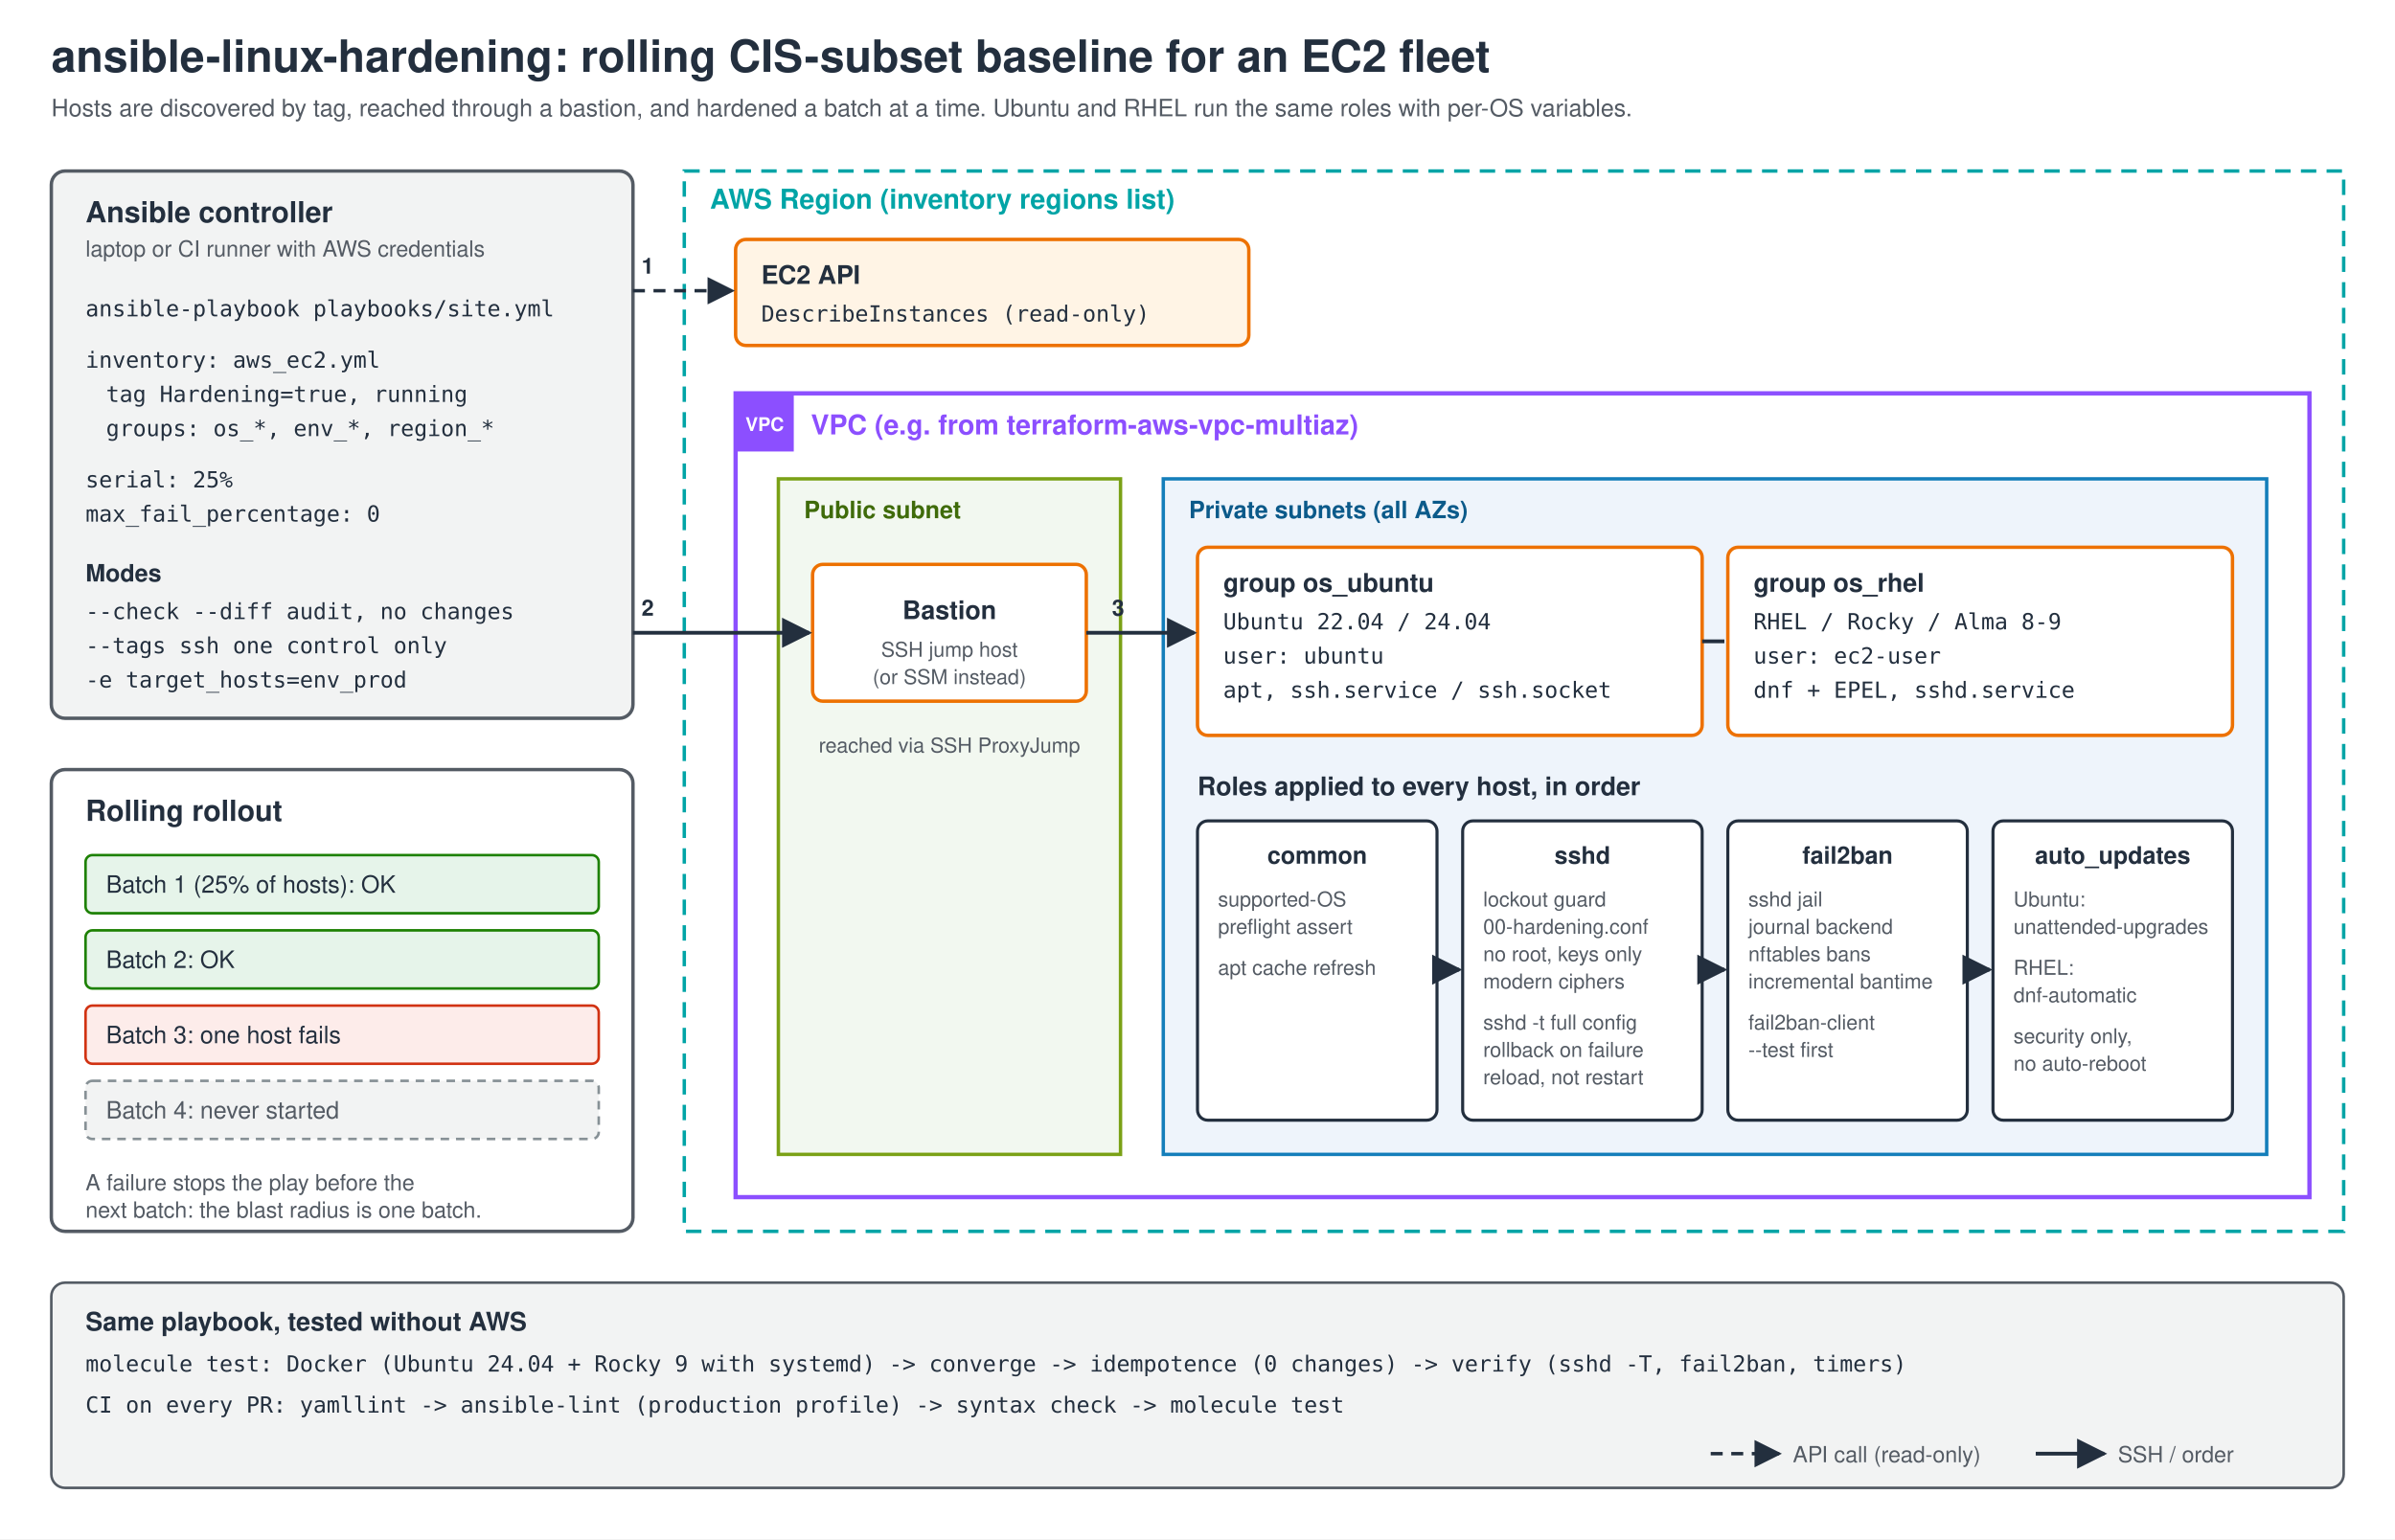
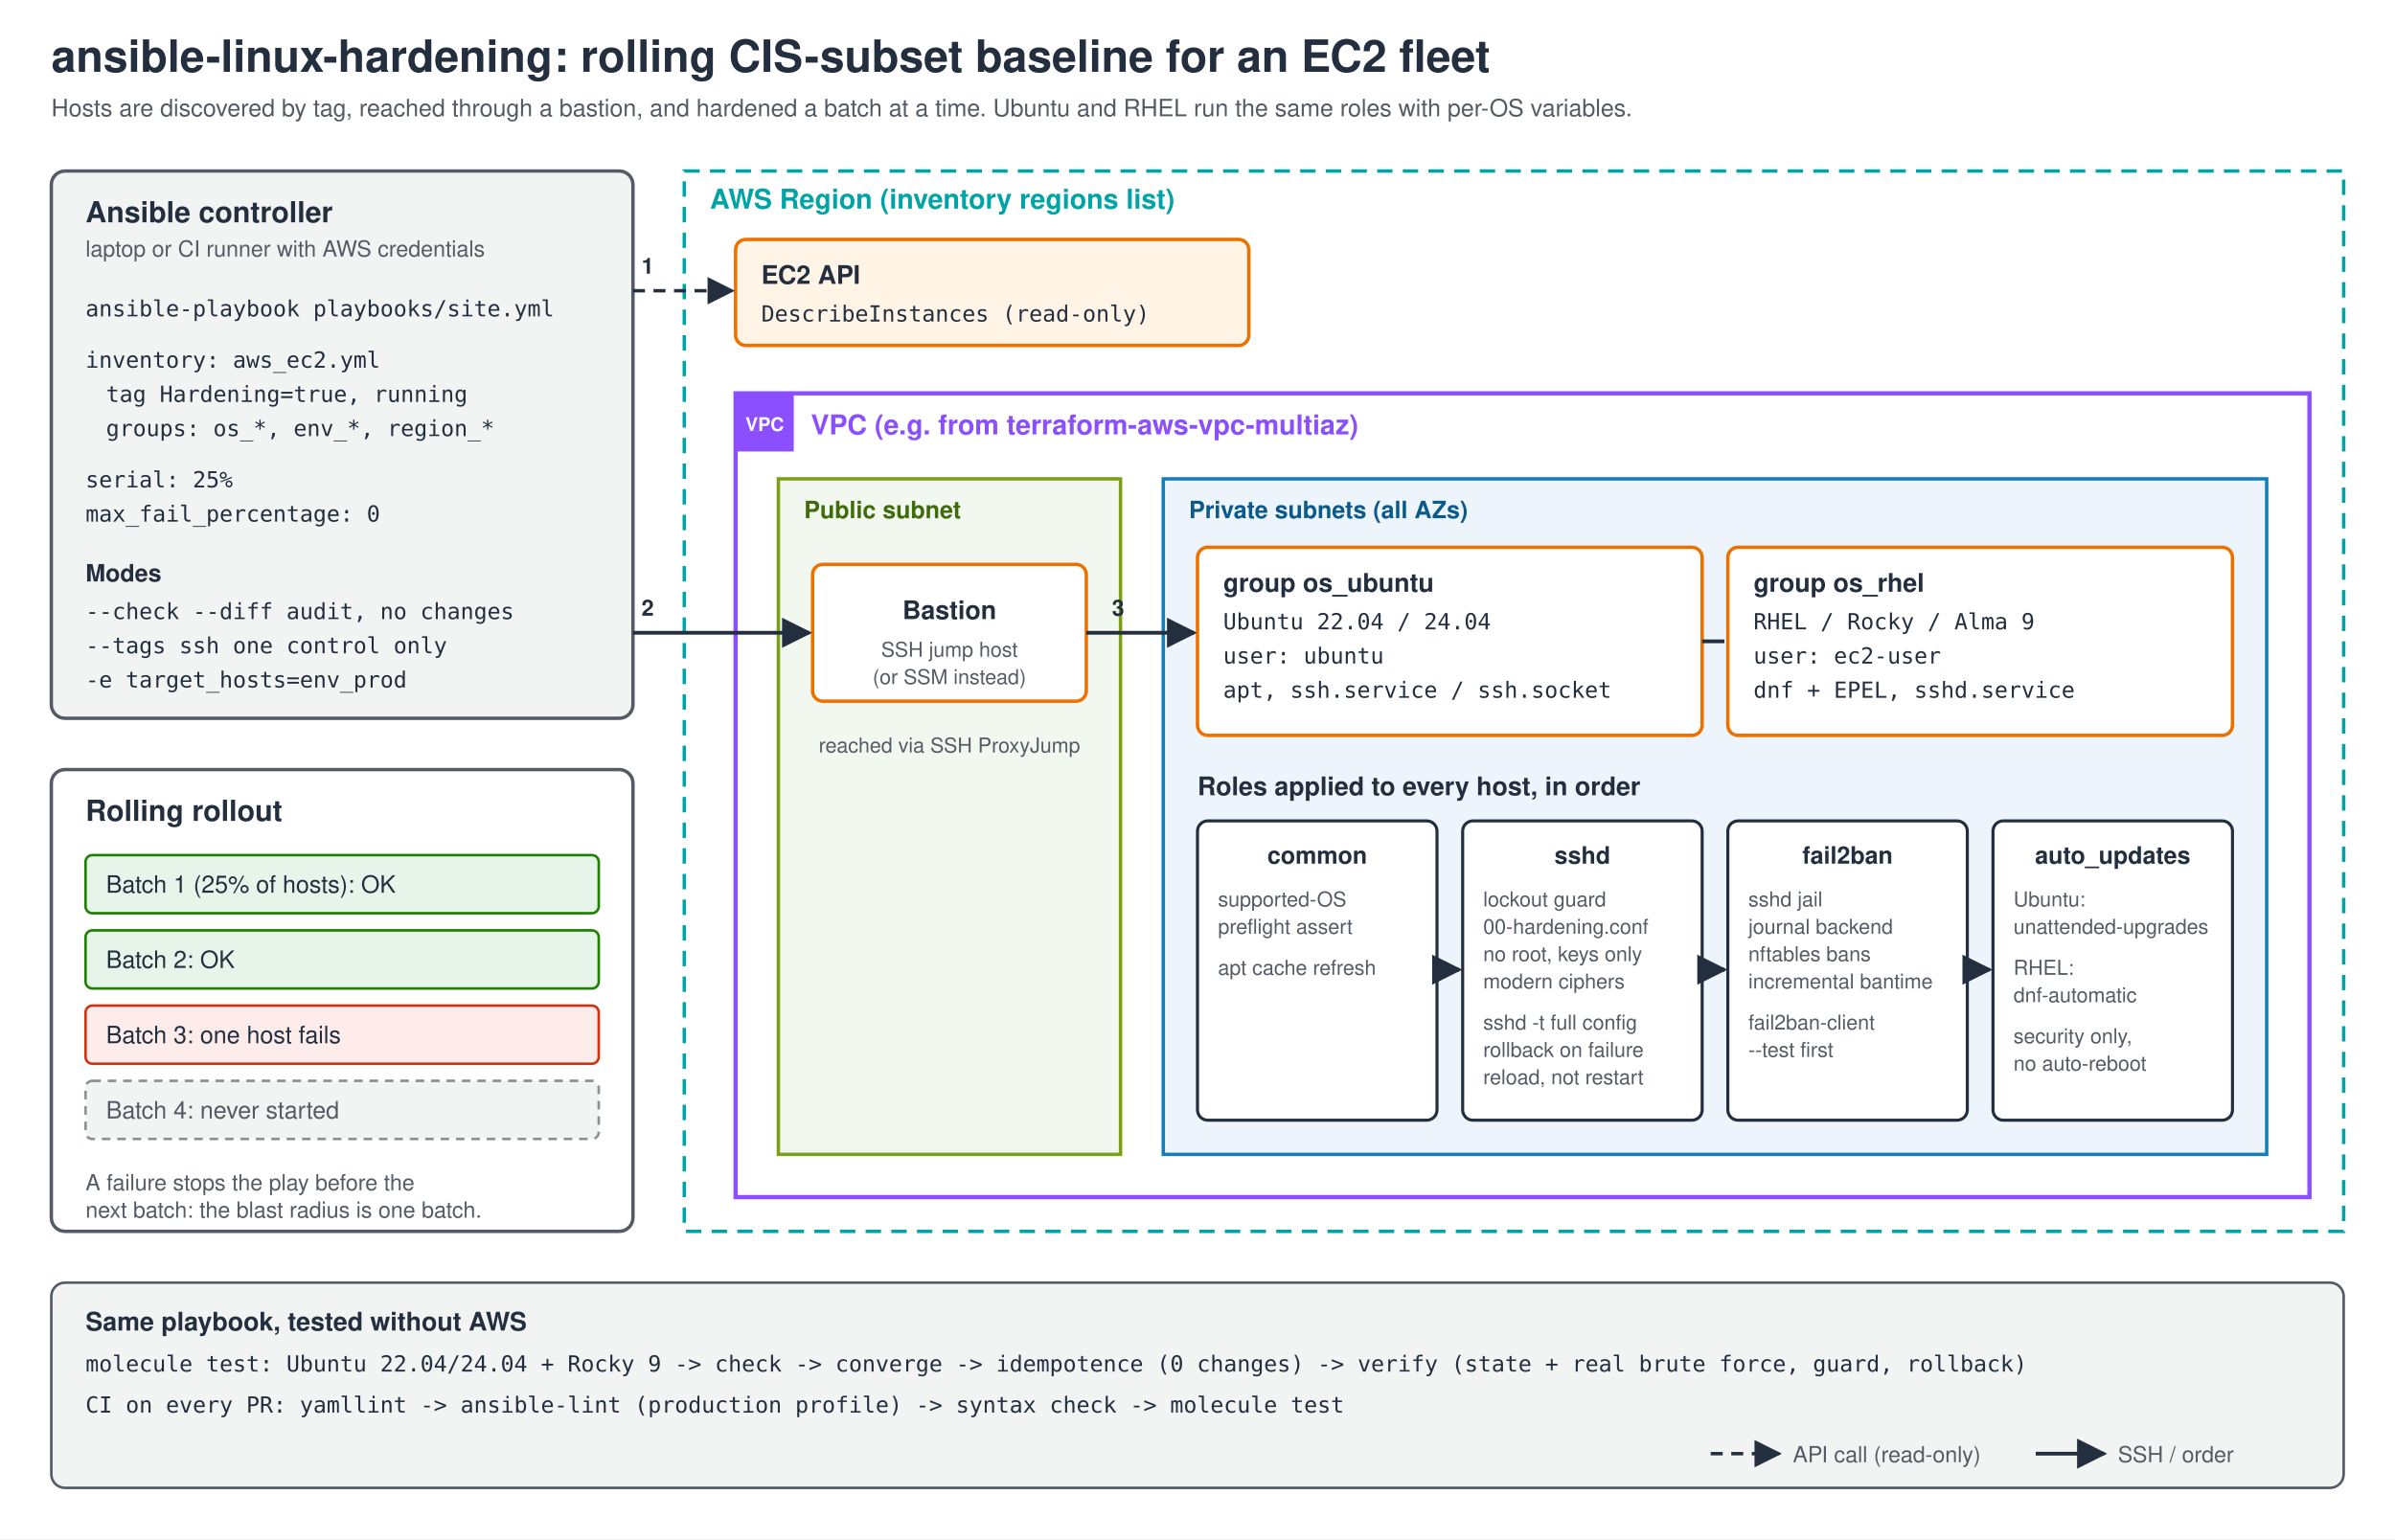
<svg xmlns="http://www.w3.org/2000/svg" viewBox="0 0 1400 900" width="1400" height="900" font-family="-apple-system, 'Segoe UI', Helvetica, Arial, sans-serif">
  <defs>
    <marker id="arrow" viewBox="0 0 10 10" refX="9" refY="5" markerWidth="8" markerHeight="8" orient="auto-start-reverse">
      <path d="M0,0 L10,5 L0,10 z" fill="#232F3E" />
    </marker>
    <style>
      .t  { fill: #232F3E; }
      .mu { fill: #545B64; }
      .mono { font-family: 'SFMono-Regular', Menlo, Consolas, monospace; font-size: 13px; fill: #232F3E; }
      .solid { stroke: #232F3E; stroke-width: 2.2; fill: none; }
      .dash  { stroke: #232F3E; stroke-width: 2; fill: none; stroke-dasharray: 7 5; }
      .step { fill: #232F3E; font-size: 13px; font-weight: 700; }
    </style>
  </defs>
  <rect width="1400" height="900" fill="#FFFFFF" />
  <text x="30" y="42" class="t" font-size="26" font-weight="700">ansible-linux-hardening: rolling CIS-subset baseline for an EC2 fleet</text>
  <text x="30" y="68" class="mu" font-size="14">Hosts are discovered by tag, reached through a bastion, and hardened a batch at a time. Ubuntu and RHEL run the same roles with per-OS variables.</text>
  <rect x="30" y="100" width="340" height="320" rx="8" fill="#F2F3F3" stroke="#545B64" stroke-width="2" />
  <text x="50" y="130" class="t" font-size="17" font-weight="700">Ansible controller</text>
  <text x="50" y="150" class="mu" font-size="13">laptop or CI runner with AWS credentials</text>
  <text x="50" y="185" class="mono">ansible-playbook playbooks/site.yml</text>
  <text x="50" y="215" class="mono">inventory: aws_ec2.yml</text>
  <text x="62" y="235" class="mono">tag Hardening=true, running</text>
  <text x="62" y="255" class="mono">groups: os_*, env_*, region_*</text>
  <text x="50" y="285" class="mono">serial: 25%</text>
  <text x="50" y="305" class="mono">max_fail_percentage: 0</text>
  <text x="50" y="340" class="t" font-size="14" font-weight="700">Modes</text>
  <text x="50" y="362" class="mono">--check --diff  audit, no changes</text>
  <text x="50" y="382" class="mono">--tags ssh      one control only</text>
  <text x="50" y="402" class="mono">-e target_hosts=env_prod</text>
  <rect x="30" y="450" width="340" height="270" rx="8" fill="#FFFFFF" stroke="#545B64" stroke-width="2" />
  <text x="50" y="480" class="t" font-size="17" font-weight="700">Rolling rollout</text>
  <rect x="50" y="500" width="300" height="34" rx="4" fill="#E6F4EA" stroke="#1D8102" stroke-width="1.5" />
  <text x="62" y="522" class="t" font-size="14">Batch 1 (25% of hosts): OK</text>
  <rect x="50" y="544" width="300" height="34" rx="4" fill="#E6F4EA" stroke="#1D8102" stroke-width="1.5" />
  <text x="62" y="566" class="t" font-size="14">Batch 2: OK</text>
  <rect x="50" y="588" width="300" height="34" rx="4" fill="#FDECEA" stroke="#D13212" stroke-width="1.5" />
  <text x="62" y="610" class="t" font-size="14">Batch 3: one host fails</text>
  <rect x="50" y="632" width="300" height="34" rx="4" fill="#F2F3F3" stroke="#879196" stroke-width="1.5" stroke-dasharray="5 4" />
  <text x="62" y="654" class="mu" font-size="14">Batch 4: never started</text>
  <text x="50" y="696" class="mu" font-size="13">A failure stops the play before the</text>
  <text x="50" y="712" class="mu" font-size="13">next batch: the blast radius is one batch.</text>
  <rect x="400" y="100" width="970" height="620" fill="none" stroke="#00A4A6" stroke-width="2" stroke-dasharray="9 6" />
  <text x="415" y="122" fill="#00A4A6" font-size="16" font-weight="700">AWS Region (inventory regions list)</text>
  <rect x="430" y="140" width="300" height="62" rx="6" fill="#FFF4E5" stroke="#ED7100" stroke-width="2" />
  <text x="445" y="166" class="t" font-size="15" font-weight="700">EC2 API</text>
  <text x="445" y="188" class="mono">DescribeInstances (read-only)</text>
  <path d="M370,170 H428" class="dash" marker-end="url(#arrow)" />
  <text x="375" y="160" class="step">1</text>
  <rect x="430" y="230" width="920" height="470" fill="none" stroke="#8C4FFF" stroke-width="2.5" />
  <rect x="430" y="230" width="34" height="34" fill="#8C4FFF" />
  <text x="447" y="252" text-anchor="middle" fill="#FFFFFF" font-size="11" font-weight="700">VPC</text>
  <text x="474" y="254" fill="#8C4FFF" font-size="16" font-weight="700">VPC (e.g. from terraform-aws-vpc-multiaz)</text>
  <rect x="455" y="280" width="200" height="395" fill="#F2F8F0" stroke="#7AA116" stroke-width="2" />
  <text x="470" y="303" fill="#3F6B0A" font-size="14" font-weight="700">Public subnet</text>
  <rect x="475" y="330" width="160" height="80" rx="6" fill="#FFFFFF" stroke="#ED7100" stroke-width="2" />
  <text x="555" y="362" text-anchor="middle" class="t" font-size="15" font-weight="700">Bastion</text>
  <text x="555" y="384" text-anchor="middle" class="mu" font-size="12">SSH jump host</text>
  <text x="555" y="400" text-anchor="middle" class="mu" font-size="12">(or SSM instead)</text>
  <path d="M370,370 H473" class="solid" marker-end="url(#arrow)" />
  <text x="375" y="360" class="step">2</text>
  <text x="555" y="440" text-anchor="middle" class="mu" font-size="12">reached via SSH ProxyJump</text>
  <rect x="680" y="280" width="645" height="395" fill="#EEF4FB" stroke="#147EBA" stroke-width="2" />
  <text x="695" y="303" fill="#0B5A8A" font-size="14" font-weight="700">Private subnets (all AZs)</text>
  <rect x="700" y="320" width="295" height="110" rx="6" fill="#FFFFFF" stroke="#ED7100" stroke-width="2" />
  <text x="715" y="346" class="t" font-size="15" font-weight="700">group os_ubuntu</text>
  <text x="715" y="368" class="mono">Ubuntu 22.04 / 24.04</text>
  <text x="715" y="388" class="mono">user: ubuntu</text>
  <text x="715" y="408" class="mono">apt, ssh.service / ssh.socket</text>
  <rect x="1010" y="320" width="295" height="110" rx="6" fill="#FFFFFF" stroke="#ED7100" stroke-width="2" />
  <text x="1025" y="346" class="t" font-size="15" font-weight="700">group os_rhel</text>
-   <text x="1025" y="368" class="mono">RHEL / Rocky / Alma 8-9</text>
+   <text x="1025" y="368" class="mono">RHEL / Rocky / Alma 9</text>
  <text x="1025" y="388" class="mono">user: ec2-user</text>
  <text x="1025" y="408" class="mono">dnf + EPEL, sshd.service</text>
  <path d="M635,370 H698" class="solid" marker-end="url(#arrow)" />
  <text x="650" y="360" class="step">3</text>
  <path d="M995,375 H1008" class="solid" />
  <text x="700" y="465" class="t" font-size="15" font-weight="700">Roles applied to every host, in order</text>
  <rect x="700" y="480" width="140" height="175" rx="6" fill="#FFFFFF" stroke="#232F3E" stroke-width="1.8" />
  <text x="770" y="505" text-anchor="middle" class="t" font-size="14" font-weight="700">common</text>
  <text x="712" y="530" class="mu" font-size="12">supported-OS</text>
  <text x="712" y="546" class="mu" font-size="12">preflight assert</text>
  <text x="712" y="570" class="mu" font-size="12">apt cache refresh</text>
  <rect x="855" y="480" width="140" height="175" rx="6" fill="#FFFFFF" stroke="#232F3E" stroke-width="1.8" />
  <text x="925" y="505" text-anchor="middle" class="t" font-size="14" font-weight="700">sshd</text>
  <text x="867" y="530" class="mu" font-size="12">lockout guard</text>
  <text x="867" y="546" class="mu" font-size="12">00-hardening.conf</text>
  <text x="867" y="562" class="mu" font-size="12">no root, keys only</text>
  <text x="867" y="578" class="mu" font-size="12">modern ciphers</text>
  <text x="867" y="602" class="mu" font-size="12">sshd -t full config</text>
  <text x="867" y="618" class="mu" font-size="12">rollback on failure</text>
  <text x="867" y="634" class="mu" font-size="12">reload, not restart</text>
  <rect x="1010" y="480" width="140" height="175" rx="6" fill="#FFFFFF" stroke="#232F3E" stroke-width="1.8" />
  <text x="1080" y="505" text-anchor="middle" class="t" font-size="14" font-weight="700">fail2ban</text>
  <text x="1022" y="530" class="mu" font-size="12">sshd jail</text>
  <text x="1022" y="546" class="mu" font-size="12">journal backend</text>
  <text x="1022" y="562" class="mu" font-size="12">nftables bans</text>
  <text x="1022" y="578" class="mu" font-size="12">incremental bantime</text>
  <text x="1022" y="602" class="mu" font-size="12">fail2ban-client</text>
  <text x="1022" y="618" class="mu" font-size="12">--test first</text>
  <rect x="1165" y="480" width="140" height="175" rx="6" fill="#FFFFFF" stroke="#232F3E" stroke-width="1.8" />
  <text x="1235" y="505" text-anchor="middle" class="t" font-size="14" font-weight="700">auto_updates</text>
  <text x="1177" y="530" class="mu" font-size="12">Ubuntu:</text>
  <text x="1177" y="546" class="mu" font-size="12">unattended-upgrades</text>
  <text x="1177" y="570" class="mu" font-size="12">RHEL:</text>
  <text x="1177" y="586" class="mu" font-size="12">dnf-automatic</text>
  <text x="1177" y="610" class="mu" font-size="12">security only,</text>
  <text x="1177" y="626" class="mu" font-size="12">no auto-reboot</text>
  <path d="M840,567 H853" class="solid" marker-end="url(#arrow)" />
  <path d="M995,567 H1008" class="solid" marker-end="url(#arrow)" />
  <path d="M1150,567 H1163" class="solid" marker-end="url(#arrow)" />
  <rect x="30" y="750" width="1340" height="120" rx="8" fill="#F2F3F3" stroke="#545B64" stroke-width="1.5" />
  <text x="50" y="778" class="t" font-size="15" font-weight="700">Same playbook, tested without AWS</text>
-   <text x="50" y="802" class="mono">molecule test: Docker (Ubuntu 24.04 + Rocky 9 with systemd) -&gt; converge -&gt; idempotence (0 changes) -&gt; verify (sshd -T, fail2ban, timers)</text>
+   <text x="50" y="802" class="mono">molecule test: Ubuntu 22.04/24.04 + Rocky 9 -&gt; check -&gt; converge -&gt; idempotence (0 changes) -&gt; verify (state + real brute force, guard, rollback)</text>
  <text x="50" y="826" class="mono">CI on every PR: yamllint -&gt; ansible-lint (production profile) -&gt; syntax check -&gt; molecule test</text>
  <path d="M1000,850 H1040" class="dash" marker-end="url(#arrow)" />
  <text x="1048" y="855" class="mu" font-size="13">API call (read-only)</text>
  <path d="M1190,850 H1230" class="solid" marker-end="url(#arrow)" />
  <text x="1238" y="855" class="mu" font-size="13">SSH / order</text>
</svg>
